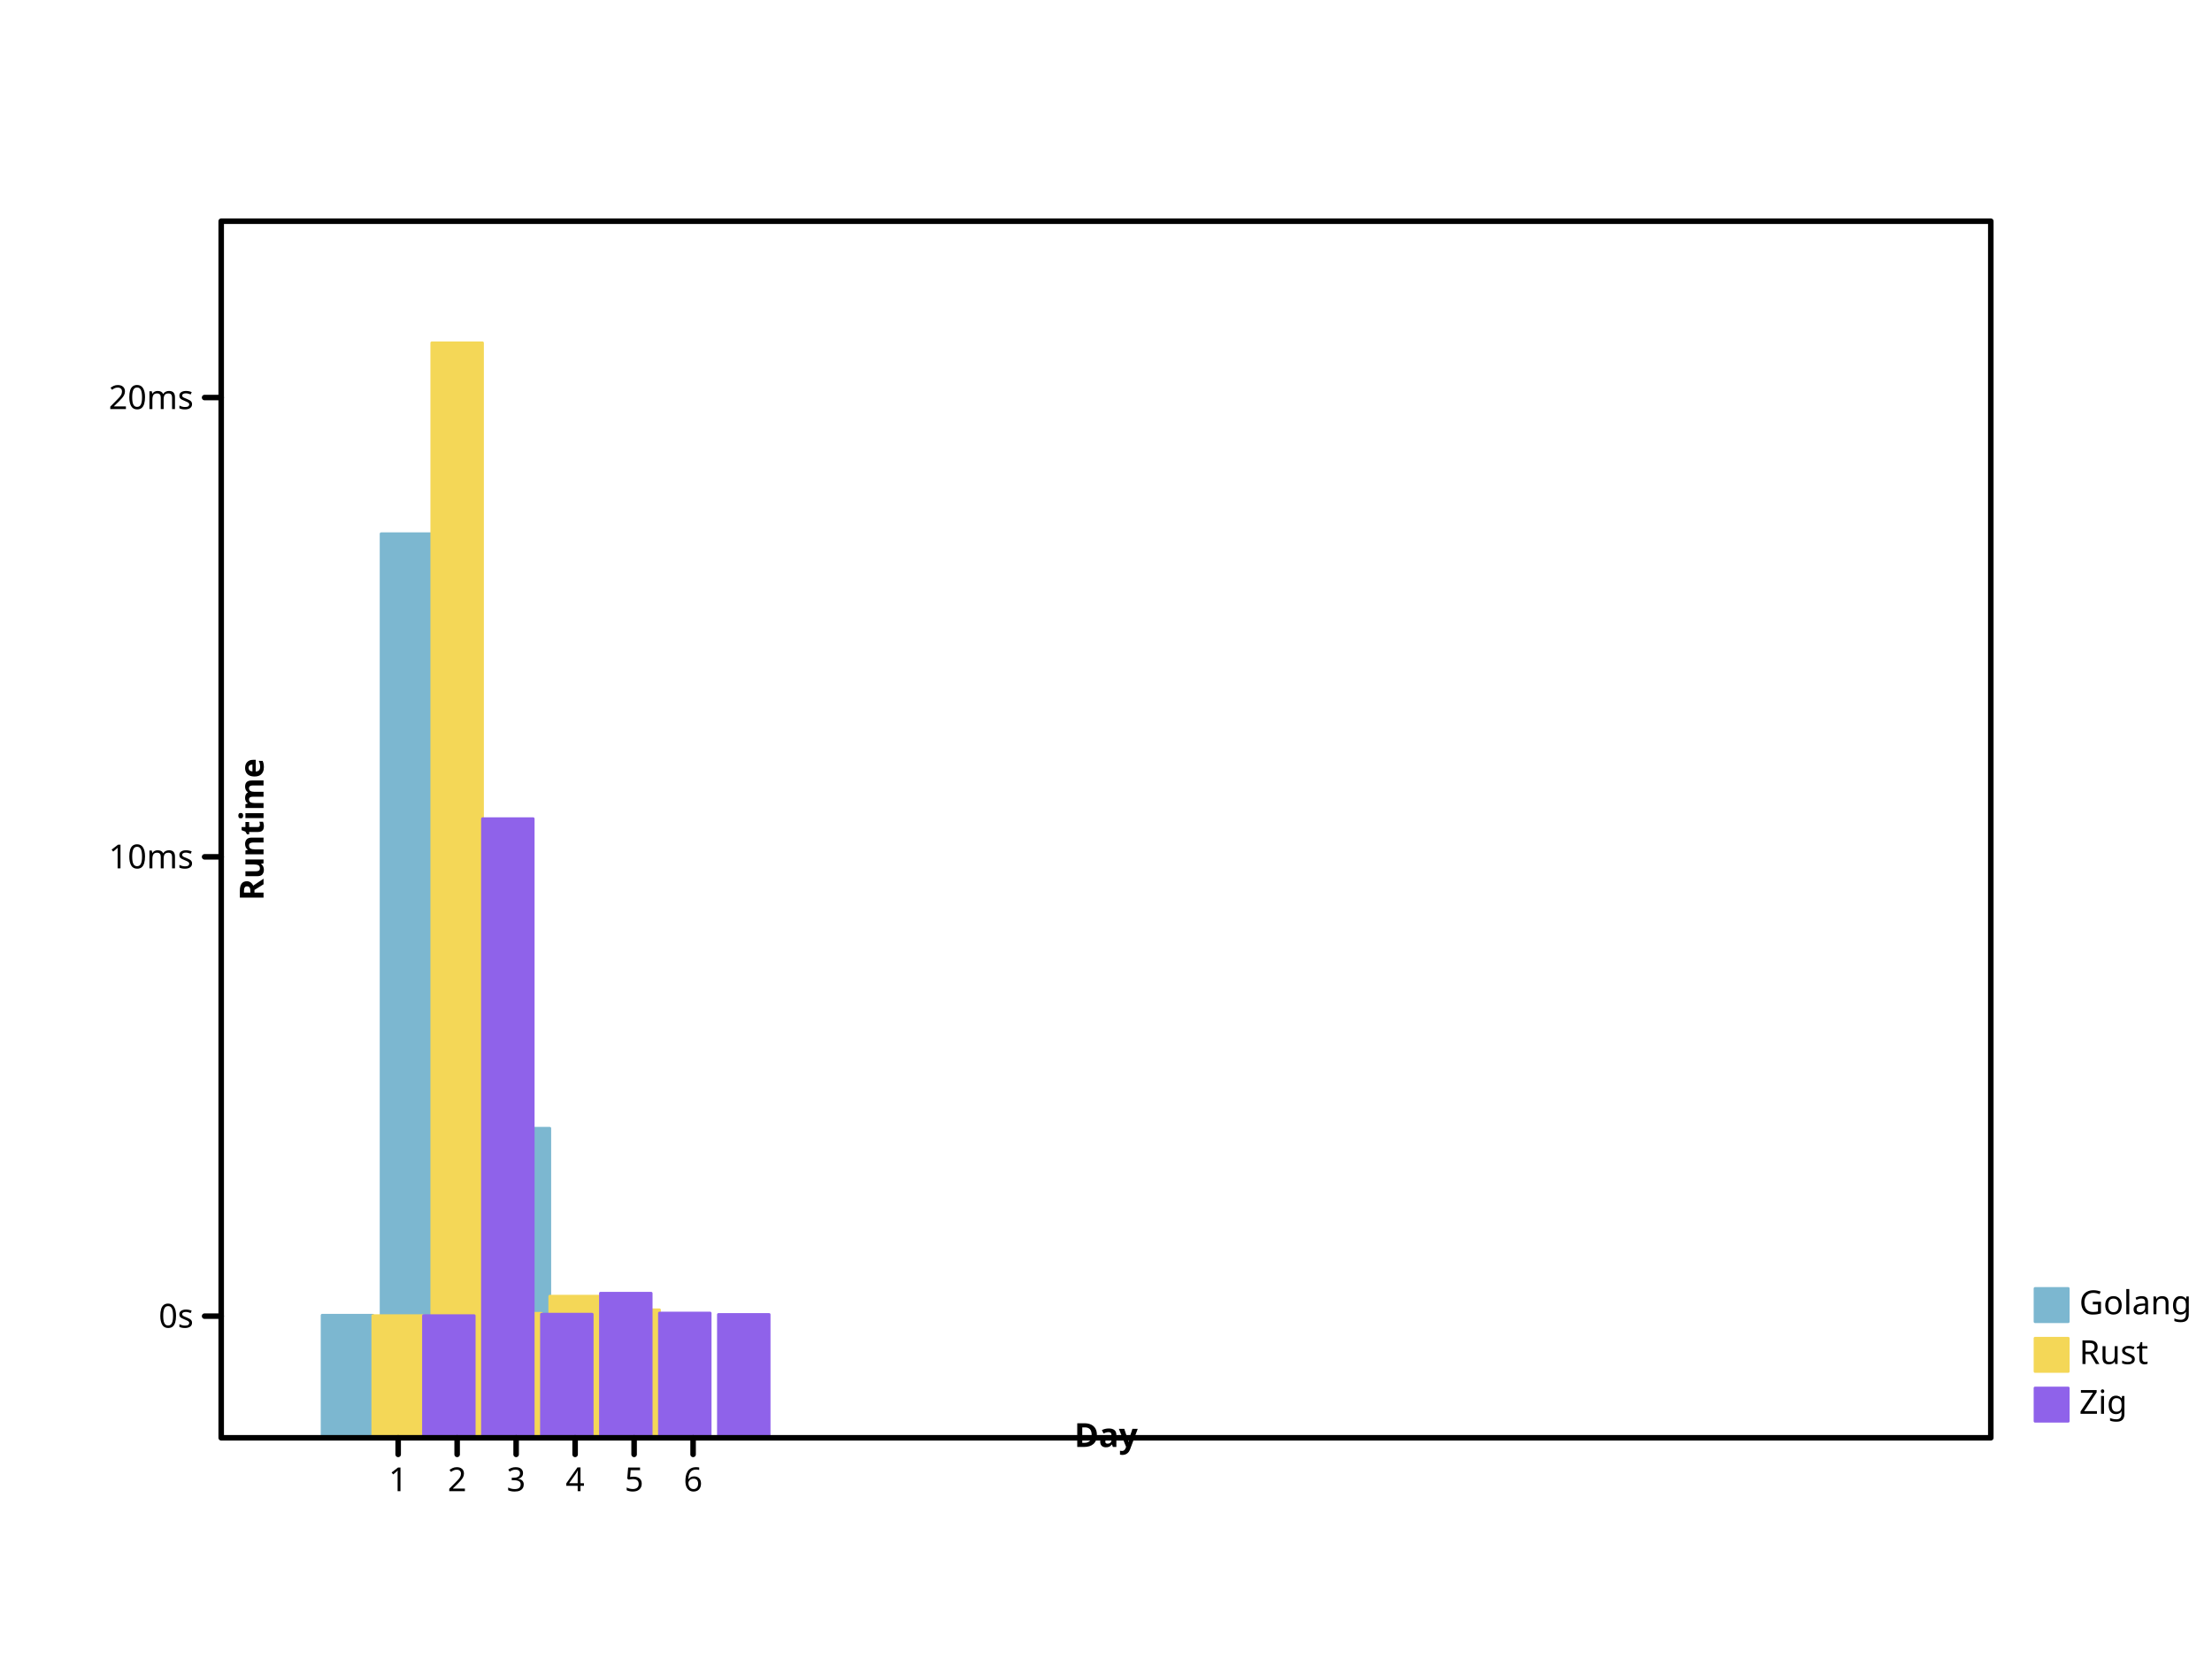
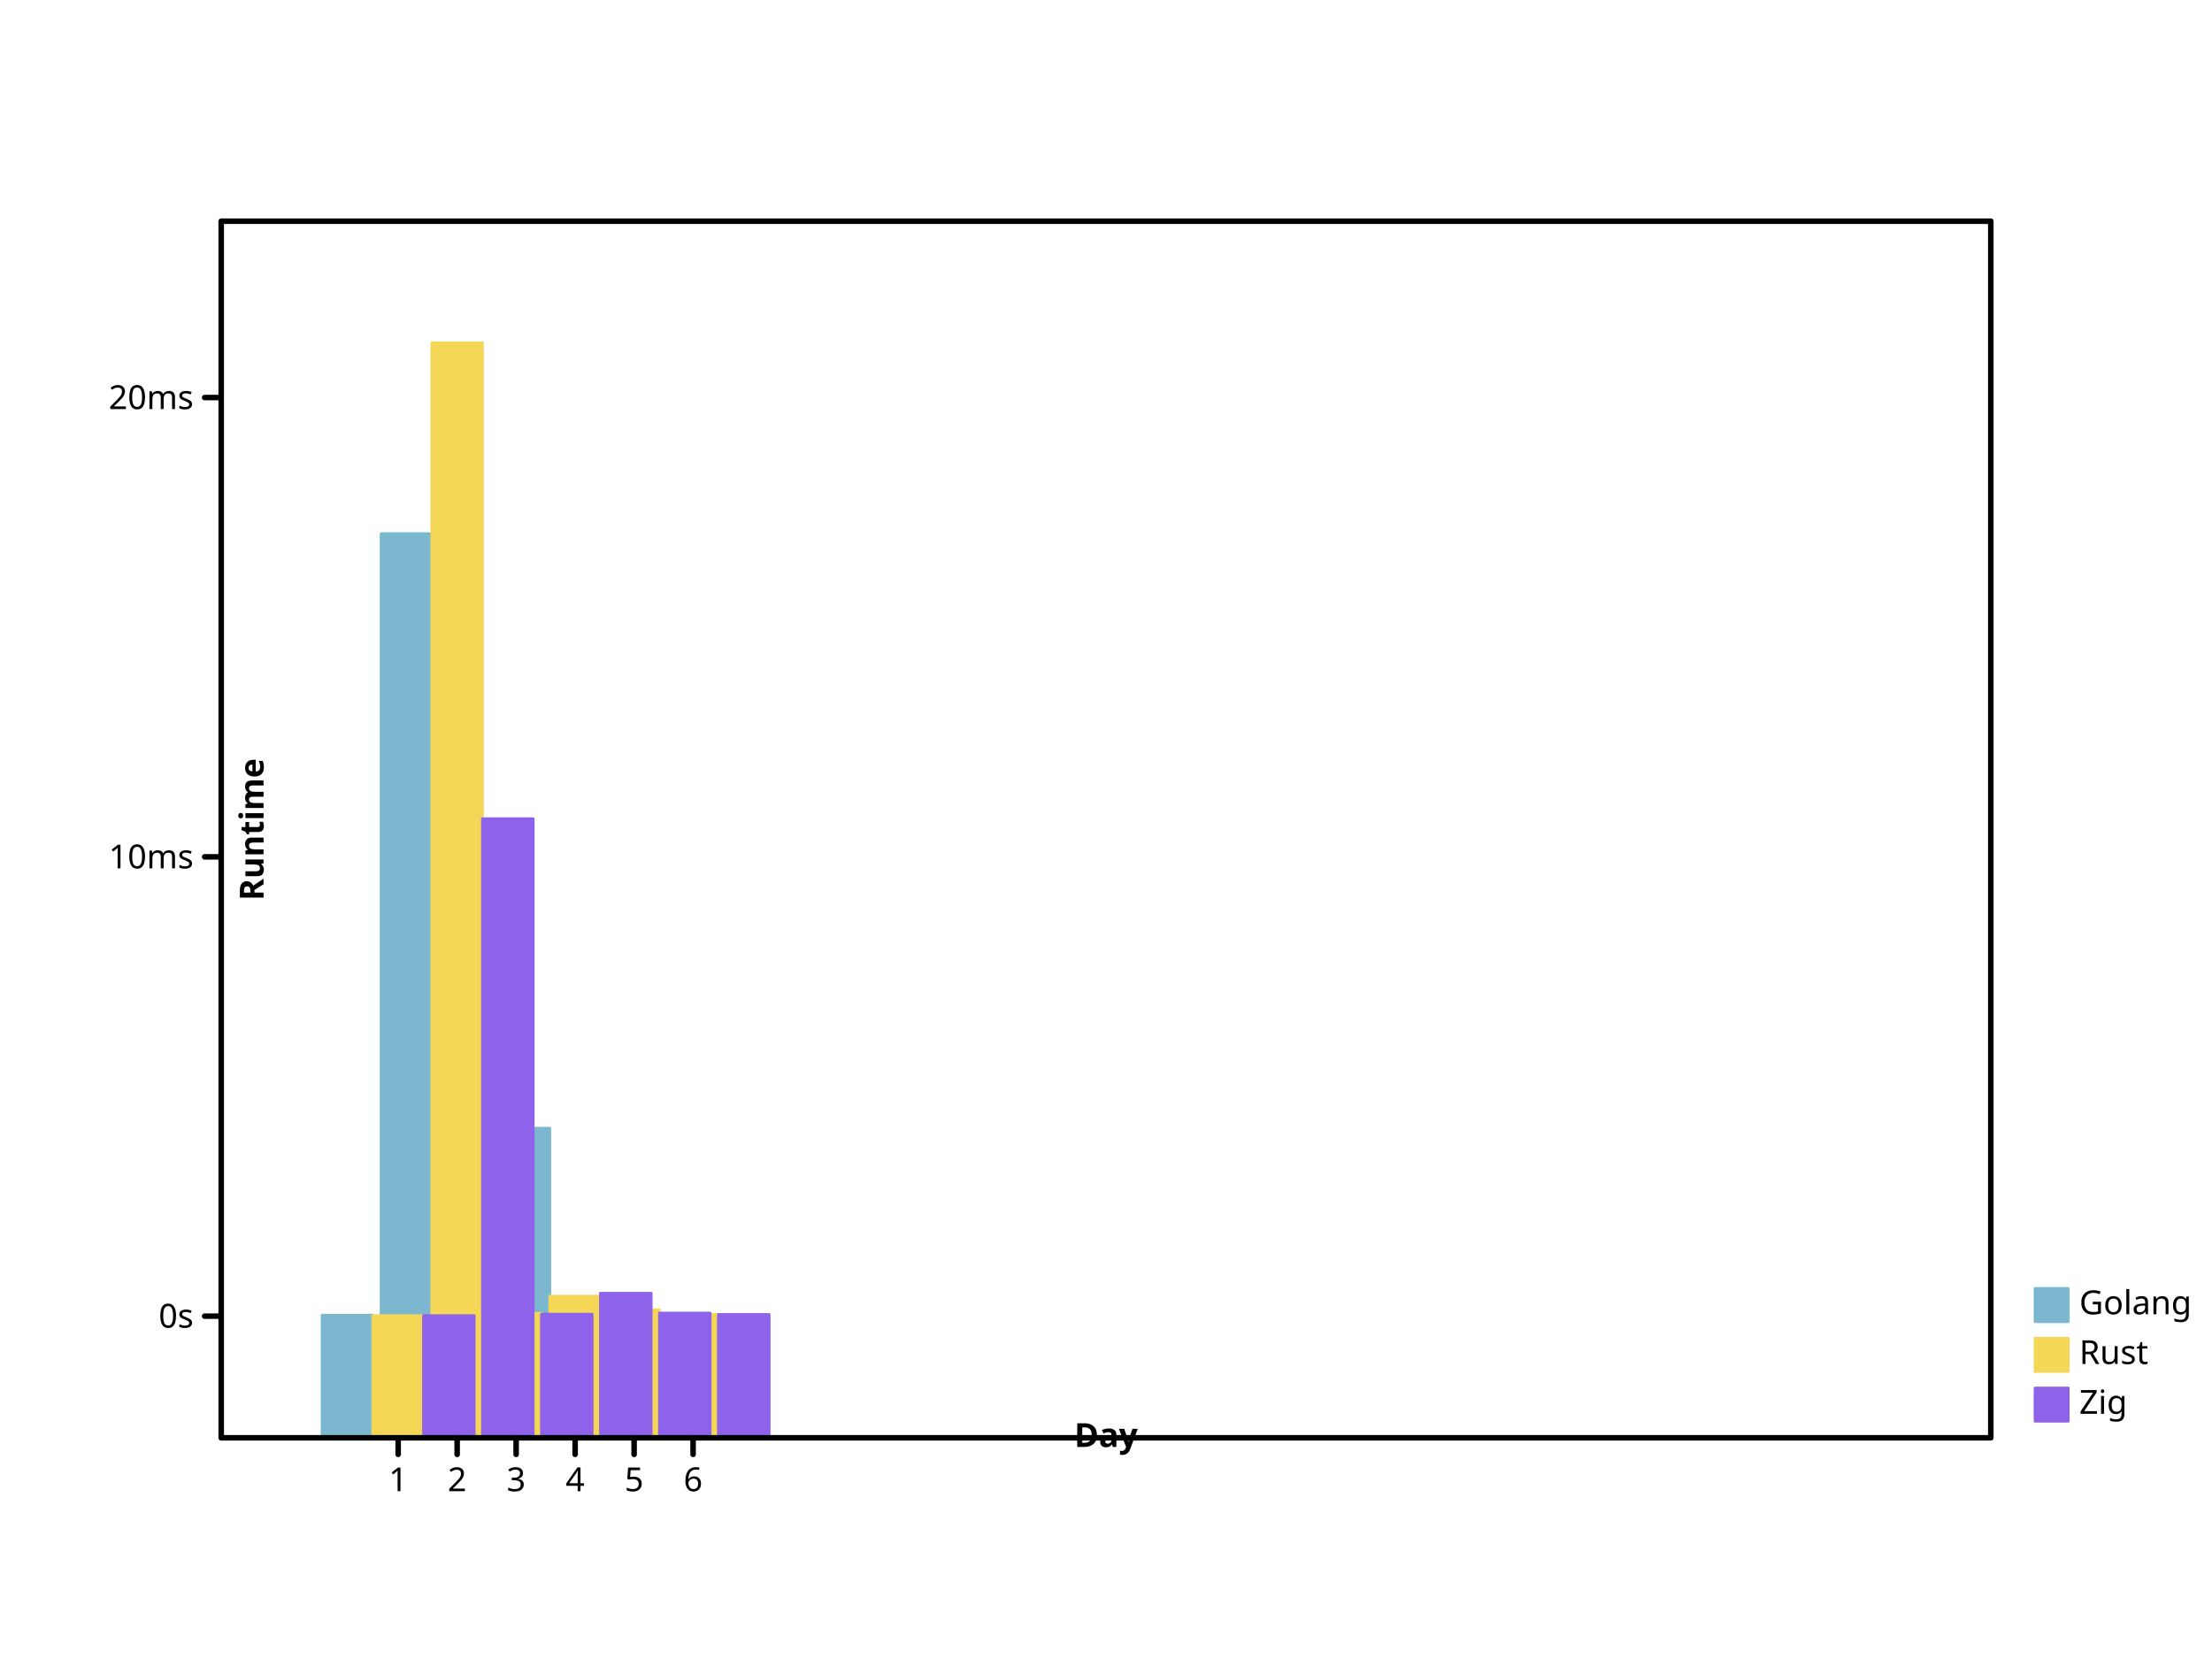
<svg xmlns="http://www.w3.org/2000/svg" preserveAspectRatio="xMidYMid meet" width="800" height="600" viewbox="0 0 800 600">
  <defs>
-     <marker markerUnits="userSpaceOnUse" markerWidth="2%" markerHeight="2%" id="circle" viewBox="0 0 10 10 " refX="5" refY="5">
+     <marker markerWidth="2%" markerHeight="2%" id="circle" viewBox="0 0 10 10 " refX="5" refY="5" markerUnits="userSpaceOnUse">
      <circle fill="none" stroke="black" cx="5" cy="5" r="3" />
    </marker>
    <marker refX="5" refY="5" markerUnits="userSpaceOnUse" markerWidth="2%" markerHeight="2%" id="filled-circle" viewBox="0 0 10 10 ">
-       <circle cx="5" cy="5" r="3" fill="black" stroke="none" />
+       <circle fill="black" stroke="none" cx="5" cy="5" r="3" />
    </marker>
-     <marker refX="5" refY="5" markerUnits="userSpaceOnUse" markerWidth="2%" markerHeight="2%" id="square" viewBox="0 0 10 10 ">
-       <rect width="6" height="6" fill="none" stroke="black" x="2" y="2" />
+     <marker viewBox="0 0 10 10 " refX="5" refY="5" markerUnits="userSpaceOnUse" markerWidth="2%" markerHeight="2%" id="square">
+       <rect fill="none" stroke="black" x="2" y="2" width="6" height="6" />
    </marker>
-     <marker markerWidth="2%" markerHeight="2%" id="filled-square" viewBox="0 0 10 10 " refX="5" refY="5" markerUnits="userSpaceOnUse">
-       <rect stroke="none" x="2" y="2" width="6" height="6" fill="black" />
+     <marker refX="5" refY="5" markerUnits="userSpaceOnUse" markerWidth="2%" markerHeight="2%" id="filled-square" viewBox="0 0 10 10 ">
+       <rect fill="black" stroke="none" x="2" y="2" width="6" height="6" />
    </marker>
  </defs>
-   <g stroke="hsl(198, 47%, 65%)" stroke-width="1px" stroke-linecap="round" stroke-linejoin="round" transform="translate(80 520 )scale(1 -1 )" fill="hsl(198, 47%, 65%)">
-     <rect width="1.833333e+01" height="4.432046e+01" vector-effect="non-scaling-stroke" x="3.650000e+01" y="0" />
-     <rect height="3.269573e+02" vector-effect="non-scaling-stroke" x="5.783333e+01" y="0" width="1.833333e+01" />
-     <rect y="0" width="1.833333e+01" height="4.568665e+01" vector-effect="non-scaling-stroke" x="7.916667e+01" />
-     <rect width="1.833333e+01" height="1.119387e+02" vector-effect="non-scaling-stroke" x="1.005000e+02" y="0" />
-     <rect vector-effect="non-scaling-stroke" x="1.218333e+02" y="0" width="1.833333e+01" height="4.527785e+01" />
-     <rect vector-effect="non-scaling-stroke" x="1.431667e+02" y="0" width="1.833333e+01" height="4.493368e+01" />
+   <g transform="translate(80 520 )scale(1 -1 )" fill="hsl(198, 47%, 65%)" stroke="hsl(198, 47%, 65%)" stroke-width="1px" stroke-linecap="round" stroke-linejoin="round">
+     <rect y="0" width="1.833333e+01" height="4.432046e+01" vector-effect="non-scaling-stroke" x="3.650000e+01" />
+     <rect width="1.833333e+01" height="3.269573e+02" vector-effect="non-scaling-stroke" x="5.783333e+01" y="0" />
+     <rect height="4.568665e+01" vector-effect="non-scaling-stroke" x="7.916667e+01" y="0" width="1.833333e+01" />
+     <rect vector-effect="non-scaling-stroke" x="1.005000e+02" y="0" width="1.833333e+01" height="1.119387e+02" />
+     <rect width="1.833333e+01" height="4.527785e+01" vector-effect="non-scaling-stroke" x="1.218333e+02" y="0" />
+     <rect width="1.833333e+01" height="4.493368e+01" vector-effect="non-scaling-stroke" x="1.431667e+02" y="0" />
  </g>
-   <g fill="hsl(49, 88%, 65%)" stroke="hsl(49, 88%, 65%)" stroke-width="1px" stroke-linecap="round" stroke-linejoin="round" transform="translate(80 520 )scale(1 -1 )">
-     <rect vector-effect="non-scaling-stroke" x="5.483333e+01" y="0" width="1.833333e+01" height="4.416216e+01" />
+   <g stroke-linejoin="round" transform="translate(80 520 )scale(1 -1 )" fill="hsl(49, 88%, 65%)" stroke="hsl(49, 88%, 65%)" stroke-width="1px" stroke-linecap="round">
+     <rect x="5.483333e+01" y="0" width="1.833333e+01" height="4.416216e+01" vector-effect="non-scaling-stroke" />
    <rect x="7.616667e+01" y="0" width="1.833333e+01" height="396" vector-effect="non-scaling-stroke" />
-     <rect vector-effect="non-scaling-stroke" x="9.750000e+01" y="0" width="1.833333e+01" height="4.501873e+01" />
+     <rect x="9.750000e+01" y="0" width="1.833333e+01" height="4.501873e+01" vector-effect="non-scaling-stroke" />
    <rect vector-effect="non-scaling-stroke" x="1.188333e+02" y="0" width="1.833333e+01" height="5.120911e+01" />
-     <rect x="1.401667e+02" y="0" width="1.833333e+01" height="4.628371e+01" vector-effect="non-scaling-stroke" />
+     <rect y="0" width="1.833333e+01" height="4.628371e+01" vector-effect="non-scaling-stroke" x="1.401667e+02" />
+     <rect x="1.615000e+02" y="0" width="1.833333e+01" height="4.459941e+01" vector-effect="non-scaling-stroke" />
  </g>
-   <g transform="translate(80 520 )scale(1 -1 )" fill="hsl(260, 76%, 65%)" stroke="hsl(260, 76%, 65%)" stroke-width="1px" stroke-linecap="round" stroke-linejoin="round">
-     <rect vector-effect="non-scaling-stroke" x="7.316667e+01" y="0" width="1.833333e+01" height="4.416834e+01" />
-     <rect y="0" width="1.833333e+01" height="2.239032e+02" vector-effect="non-scaling-stroke" x="9.450000e+01" />
+   <g stroke-linejoin="round" transform="translate(80 520 )scale(1 -1 )" fill="hsl(260, 76%, 65%)" stroke="hsl(260, 76%, 65%)" stroke-width="1px" stroke-linecap="round">
+     <rect width="1.833333e+01" height="4.416834e+01" vector-effect="non-scaling-stroke" x="7.316667e+01" y="0" />
+     <rect width="1.833333e+01" height="2.239032e+02" vector-effect="non-scaling-stroke" x="9.450000e+01" y="0" />
    <rect vector-effect="non-scaling-stroke" x="1.158333e+02" y="0" width="1.833333e+01" height="4.470181e+01" />
-     <rect vector-effect="non-scaling-stroke" x="1.371667e+02" y="0" width="1.833333e+01" height="5.228081e+01" />
-     <rect width="1.833333e+01" height="4.510883e+01" vector-effect="non-scaling-stroke" x="1.585000e+02" y="0" />
-     <rect width="1.833333e+01" height="4.459943e+01" vector-effect="non-scaling-stroke" x="1.798333e+02" y="0" />
+     <rect x="1.371667e+02" y="0" width="1.833333e+01" height="5.228081e+01" vector-effect="non-scaling-stroke" />
+     <rect x="1.585000e+02" y="0" width="1.833333e+01" height="4.510883e+01" vector-effect="non-scaling-stroke" />
+     <rect width="1.833333e+01" height="4.459822e+01" vector-effect="non-scaling-stroke" x="1.798333e+02" y="0" />
  </g>
-   <g text-anchor="start" dominant-baseline="hanging" stroke-linejoin="round" font-size="12px" stroke-width="1px" stroke-linecap="round" font-family="sans-serif" font-style="normal" fill="hsl(198, 47%, 65%)" stroke="hsl(198, 47%, 65%)" font-weight="normal">
-     <rect x="736" y="466" width="12" height="12" vector-effect="non-scaling-stroke" />
+   <g stroke-linecap="round" stroke-linejoin="round" fill="hsl(198, 47%, 65%)" font-family="sans-serif" stroke="hsl(198, 47%, 65%)" font-size="12px" text-anchor="start" font-style="normal" font-weight="normal" dominant-baseline="hanging" stroke-width="1px">
+     <rect y="466" width="12" height="12" vector-effect="non-scaling-stroke" x="736" />
    <g fill="black" stroke="black">
-       <text y="466" dominant-baseline="hanging" stroke="none" vector-effect="non-scaling-stroke" x="752">Golang</text>
+       <text vector-effect="non-scaling-stroke" x="752" y="466" dominant-baseline="hanging" stroke="none">Golang</text>
    </g>
-     <g dominant-baseline="hanging" stroke-linejoin="round" font-size="12px" text-anchor="start" stroke-linecap="round" font-family="sans-serif" font-style="normal" fill="hsl(49, 88%, 65%)" stroke="hsl(49, 88%, 65%)" font-weight="normal" stroke-width="1px">
-       <rect y="484" width="12" height="12" vector-effect="non-scaling-stroke" x="736" />
-       <g fill="black" stroke="black">
-         <text dominant-baseline="hanging" stroke="none" vector-effect="non-scaling-stroke" x="752" y="484">Rust</text>
+     <g font-size="12px" fill="hsl(49, 88%, 65%)" font-family="sans-serif" font-style="normal" stroke-linejoin="round" text-anchor="start" font-weight="normal" dominant-baseline="hanging" stroke="hsl(49, 88%, 65%)" stroke-width="1px" stroke-linecap="round">
+       <rect width="12" height="12" vector-effect="non-scaling-stroke" x="736" y="484" />
+       <g stroke="black" fill="black">
+         <text stroke="none" vector-effect="non-scaling-stroke" x="752" y="484" dominant-baseline="hanging">Rust</text>
      </g>
-       <g text-anchor="start" stroke-width="1px" stroke-linejoin="round" font-size="12px" stroke-linecap="round" font-family="sans-serif" font-style="normal" dominant-baseline="hanging" fill="hsl(260, 76%, 65%)" stroke="hsl(260, 76%, 65%)" font-weight="normal">
-         <rect x="736" y="502" width="12" height="12" vector-effect="non-scaling-stroke" />
+       <g font-size="12px" fill="hsl(260, 76%, 65%)" font-family="sans-serif" font-weight="normal" dominant-baseline="hanging" stroke="hsl(260, 76%, 65%)" stroke-width="1px" stroke-linejoin="round" text-anchor="start" font-style="normal" stroke-linecap="round">
+         <rect height="12" vector-effect="non-scaling-stroke" x="736" y="502" width="12" />
        <g fill="black" stroke="black">
-           <text x="752" y="502" dominant-baseline="hanging" stroke="none" vector-effect="non-scaling-stroke">Zig</text>
-           <g stroke-width="2px" fill="none" font-size="12px" font-weight="normal" stroke-linecap="round" font-family="sans-serif" font-style="normal" dominant-baseline="hanging" stroke-linejoin="round" text-anchor="start">
-             <rect x="80" y="80" width="640" height="440" vector-effect="non-scaling-stroke" />
+           <text dominant-baseline="hanging" stroke="none" vector-effect="non-scaling-stroke" x="752" y="502">Zig</text>
+           <g stroke-linejoin="round" text-anchor="start" fill="none" font-style="normal" font-weight="normal" stroke-linecap="round" font-size="12px" stroke-width="2px" font-family="sans-serif" dominant-baseline="hanging">
+             <rect width="640" height="440" vector-effect="non-scaling-stroke" x="80" y="80" />
          </g>
-           <g stroke-linecap="round" font-style="normal" dominant-baseline="hanging" fill="none" stroke="black" font-size="12px" font-weight="normal" text-anchor="start" transform="translate(80 520 )scale(1 -1 )" font-family="sans-serif" stroke-linejoin="round" stroke-width="2px">
-             <path d="M64,0 L64,-6 M8.533333e+01,0 L8.533333e+01,-6 M1.066667e+02,0 L1.066667e+02,-6 M128,0 L128,-6 M1.493333e+02,0 L1.493333e+02,-6 M1.706667e+02,0 L1.706667e+02,-6 " vector-effect="non-scaling-stroke" />
+           <g font-style="normal" stroke="black" stroke-width="2px" stroke-linecap="round" font-size="12px" text-anchor="start" transform="translate(80 520 )scale(1 -1 )" fill="none" font-weight="normal" dominant-baseline="hanging" stroke-linejoin="round" font-family="sans-serif">
+             <path vector-effect="non-scaling-stroke" d="M64,0 L64,-6 M8.533333e+01,0 L8.533333e+01,-6 M1.066667e+02,0 L1.066667e+02,-6 M128,0 L128,-6 M1.493333e+02,0 L1.493333e+02,-6 M1.706667e+02,0 L1.706667e+02,-6 " />
          </g>
-           <g fill="black" font-size="12px" font-weight="normal" stroke-linecap="round" font-style="normal" dominant-baseline="hanging" stroke="black" stroke-linejoin="round" text-anchor="middle" transform="translate(80 520 )scale(1 1 )" stroke-width="2px" font-family="sans-serif">
-             <text x="64" y="10" dominant-baseline="hanging" stroke="none" vector-effect="non-scaling-stroke">1</text>
-             <text x="8.533333e+01" y="10" dominant-baseline="hanging" stroke="none" vector-effect="non-scaling-stroke">2</text>
-             <text stroke="none" vector-effect="non-scaling-stroke" x="1.066667e+02" y="10" dominant-baseline="hanging">3</text>
+           <g stroke-linejoin="round" font-size="12px" transform="translate(80 520 )scale(1 1 )" fill="black" font-family="sans-serif" font-style="normal" font-weight="normal" stroke="black" stroke-width="2px" stroke-linecap="round" text-anchor="middle" dominant-baseline="hanging">
+             <text stroke="none" vector-effect="non-scaling-stroke" x="64" y="10" dominant-baseline="hanging">1</text>
+             <text dominant-baseline="hanging" stroke="none" vector-effect="non-scaling-stroke" x="8.533333e+01" y="10">2</text>
+             <text vector-effect="non-scaling-stroke" x="1.066667e+02" y="10" dominant-baseline="hanging" stroke="none">3</text>
            <text stroke="none" vector-effect="non-scaling-stroke" x="128" y="10" dominant-baseline="hanging">4</text>
-             <text y="10" dominant-baseline="hanging" stroke="none" vector-effect="non-scaling-stroke" x="1.493333e+02">5</text>
-             <text stroke="none" vector-effect="non-scaling-stroke" x="1.706667e+02" y="10" dominant-baseline="hanging">6</text>
+             <text dominant-baseline="hanging" stroke="none" vector-effect="non-scaling-stroke" x="1.493333e+02" y="10">5</text>
+             <text dominant-baseline="hanging" stroke="none" vector-effect="non-scaling-stroke" x="1.706667e+02" y="10">6</text>
          </g>
-           <g font-style="normal" dominant-baseline="baseline" stroke-linejoin="round" font-weight="bold" text-anchor="middle" transform="translate(80 520 )scale(1 1 )rotate(0 0 0 )" stroke-width="2px" font-family="sans-serif" fill="black" stroke="black" font-size="12px" stroke-linecap="round">
+           <g font-size="12px" text-anchor="middle" transform="translate(80 520 )scale(1 1 )rotate(0 0 0 )" fill="black" font-family="sans-serif" font-style="normal" font-weight="bold" stroke-width="2px" stroke-linejoin="round" dominant-baseline="baseline" stroke="black" stroke-linecap="round">
            <text y="-6" dominant-baseline="baseline" stroke="none" vector-effect="non-scaling-stroke" x="320">Day</text>
          </g>
-           <g font-style="normal" dominant-baseline="baseline" stroke="black" font-size="12px" text-anchor="middle" stroke-width="2px" font-family="sans-serif" fill="black" stroke-linejoin="round" font-weight="bold" transform="translate(80 520 )scale(1 -1 )" stroke-linecap="round">
-             <path d="M0,44 L-6,44 M0,2.101119e+02 L-6,2.101119e+02 M0,3.762239e+02 L-6,3.762239e+02 " vector-effect="non-scaling-stroke" />
+           <g font-style="normal" dominant-baseline="baseline" font-size="12px" text-anchor="middle" fill="black" font-weight="bold" stroke="black" stroke-width="2px" stroke-linecap="round" stroke-linejoin="round" transform="translate(80 520 )scale(1 -1 )" font-family="sans-serif">
+             <path vector-effect="non-scaling-stroke" d="M0,44 L-6,44 M0,2.101119e+02 L-6,2.101119e+02 M0,3.762239e+02 L-6,3.762239e+02 " />
          </g>
-           <g font-style="normal" font-weight="normal" text-anchor="end" transform="translate(80 520 )scale(1 1 )" dominant-baseline="middle" fill="black" stroke="black" stroke-linejoin="round" font-size="12px" stroke-width="2px" stroke-linecap="round" font-family="sans-serif">
-             <text stroke="none" vector-effect="non-scaling-stroke" x="-10" y="-44" dominant-baseline="middle">0s</text>
-             <text stroke="none" vector-effect="non-scaling-stroke" x="-10" y="-2.101119e+02" dominant-baseline="middle">10ms</text>
+           <g stroke-linejoin="round" text-anchor="end" transform="translate(80 520 )scale(1 1 )" fill="black" font-family="sans-serif" font-weight="normal" stroke-width="2px" font-size="12px" font-style="normal" dominant-baseline="middle" stroke="black" stroke-linecap="round">
+             <text vector-effect="non-scaling-stroke" x="-10" y="-44" dominant-baseline="middle" stroke="none">0s</text>
+             <text x="-10" y="-2.101119e+02" dominant-baseline="middle" stroke="none" vector-effect="non-scaling-stroke">10ms</text>
            <text stroke="none" vector-effect="non-scaling-stroke" x="-10" y="-3.762239e+02" dominant-baseline="middle">20ms</text>
          </g>
-           <g stroke="black" font-weight="bold" text-anchor="middle" stroke-width="2px" stroke-linecap="round" font-family="sans-serif" font-style="normal" dominant-baseline="hanging" stroke-linejoin="round" font-size="12px" transform="translate(80 520 )scale(1 1 )rotate(-90 0 0 )" fill="black">
-             <text stroke="none" vector-effect="non-scaling-stroke" x="220" y="6" dominant-baseline="hanging">Runtime</text>
+           <g font-family="sans-serif" font-style="normal" font-weight="bold" dominant-baseline="hanging" font-size="12px" text-anchor="middle" transform="translate(80 520 )scale(1 1 )rotate(-90 0 0 )" fill="black" stroke="black" stroke-width="2px" stroke-linecap="round" stroke-linejoin="round">
+             <text x="220" y="6" dominant-baseline="hanging" stroke="none" vector-effect="non-scaling-stroke">Runtime</text>
          </g>
        </g>
      </g>
    </g>
  </g>
</svg>
